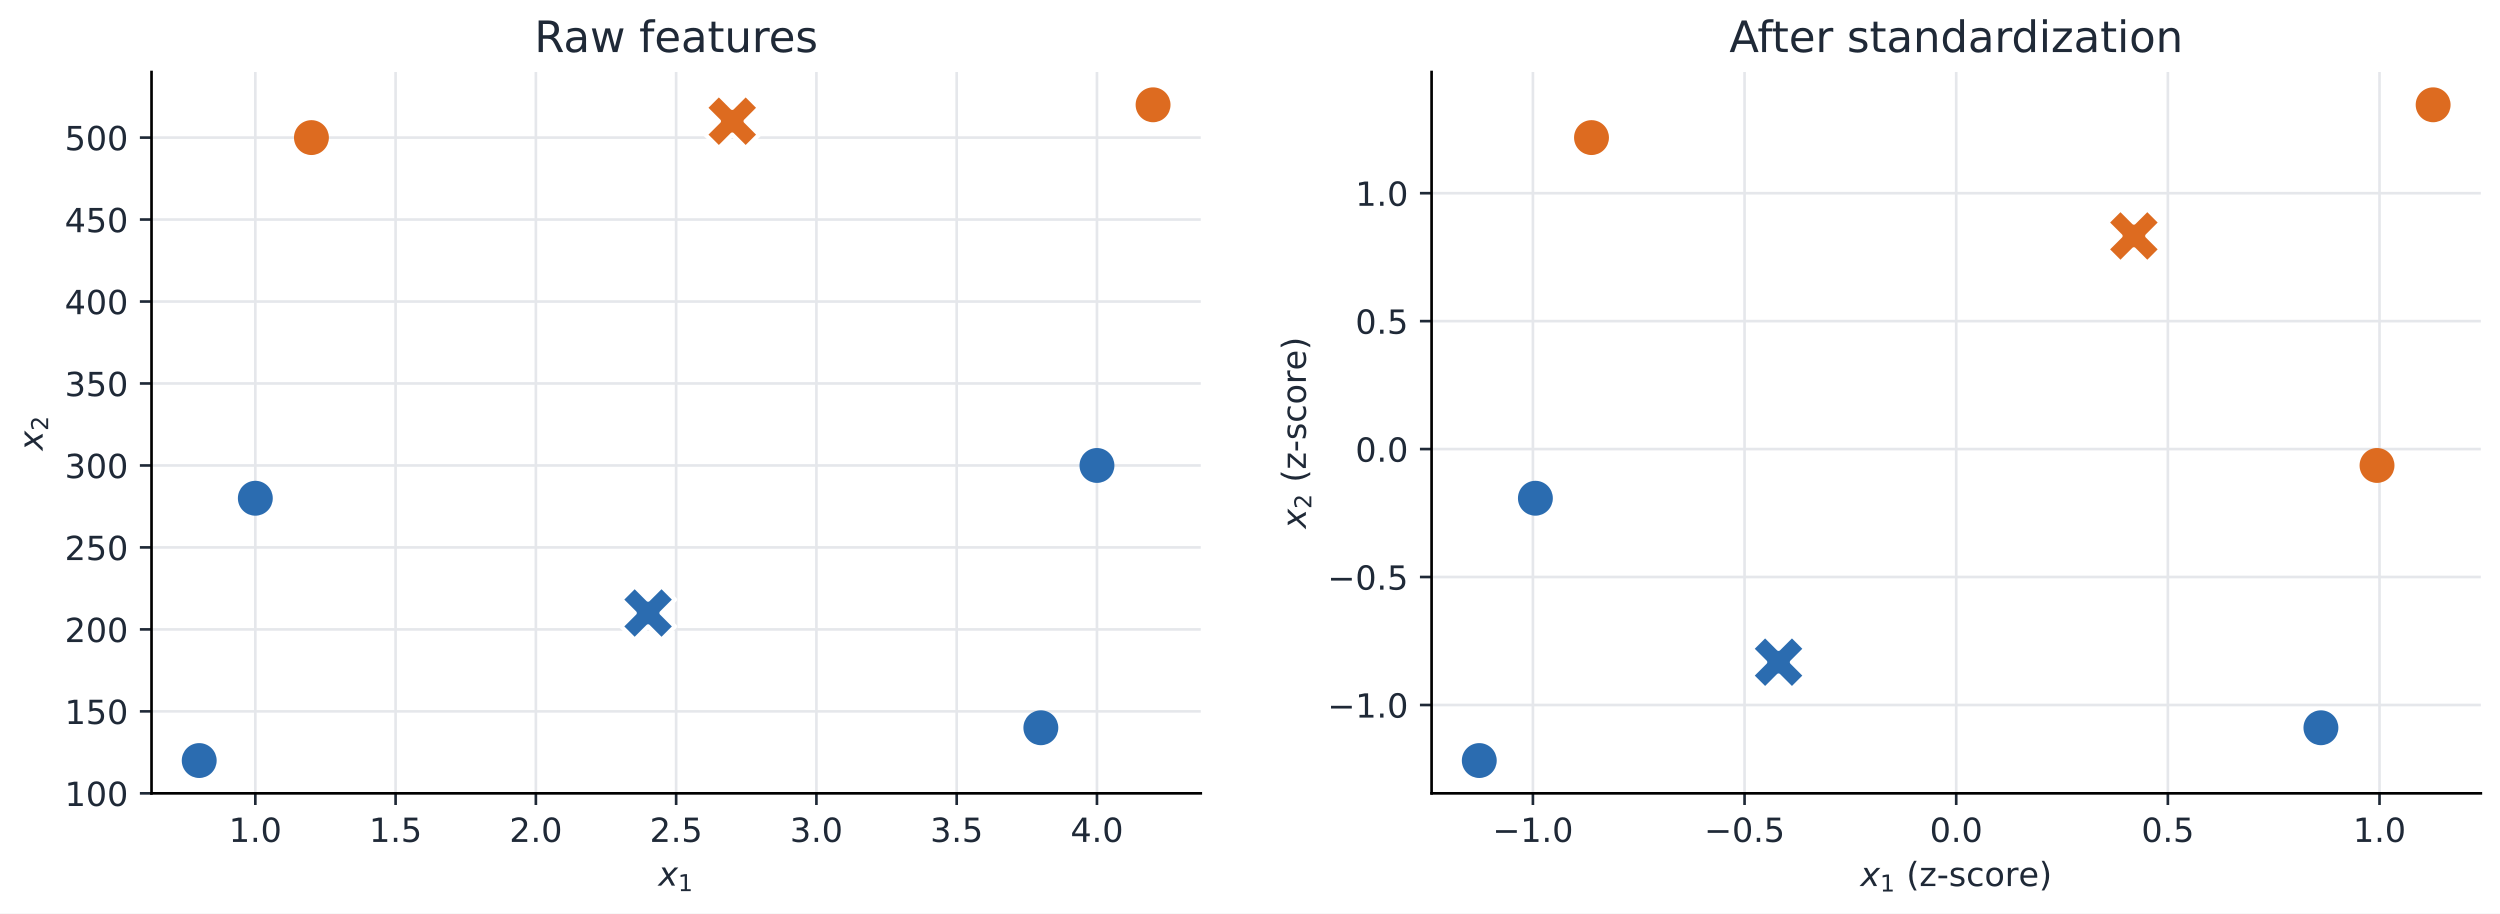
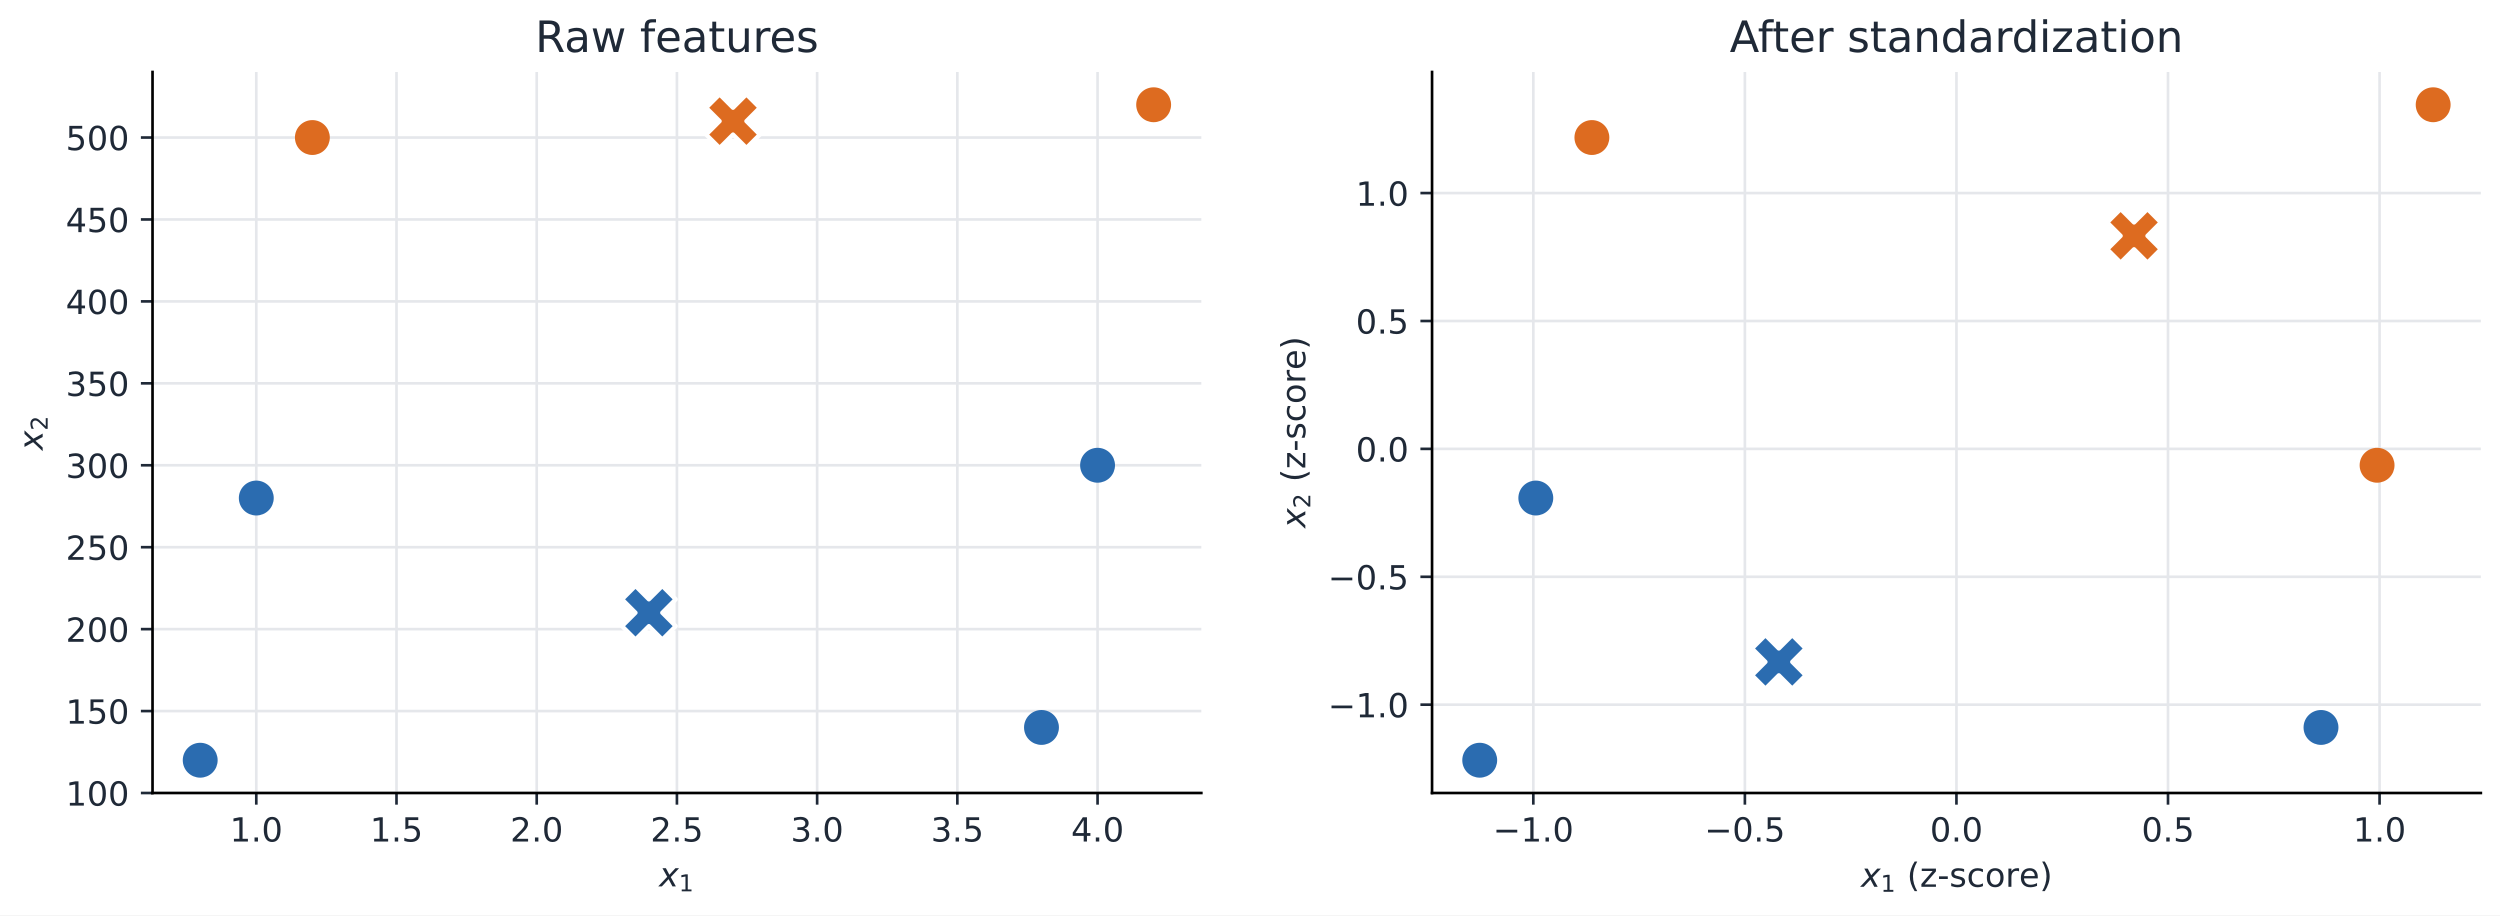
- <svg xmlns="http://www.w3.org/2000/svg" xmlns:xlink="http://www.w3.org/1999/xlink" width="751.126pt" height="274.474pt" viewBox="0 0 751.126 274.474" version="1.1">
+ <svg xmlns="http://www.w3.org/2000/svg" xmlns:xlink="http://www.w3.org/1999/xlink" width="751.447pt" height="275.12pt" viewBox="0 0 751.447 275.12" version="1.1">
  <defs>
    <style type="text/css">*{stroke-linejoin: round; stroke-linecap: butt}</style>
  </defs>
  <g id="figure_1">
    <g id="patch_1">
-       <path d="M 0 274.474  L 751.126 274.474  L 751.126 0  L 0 0  z " style="fill: #ffffff" />
+       <path d="M 0 275.12  L 751.447 275.12  L 751.447 0  L 0 0  z " style="fill: #ffffff" />
    </g>
    <g id="axes_1">
      <g id="patch_2">
-         <path d="M 45.526 238.358  L 360.769 238.358  L 360.769 21.638  L 45.526 21.638  z " style="fill: #ffffff" />
+         <path d="M 45.847 238.358  L 361.091 238.358  L 361.091 21.638  L 45.847 21.638  z " style="fill: #ffffff" />
      </g>
      <g id="matplotlib.axis_1">
        <g id="xtick_1">
          <g id="line2d_1">
-             <path d="M 76.713 238.358  L 76.713 21.638  " clip-path="url(#p719eb3e067)" style="fill: none; stroke: #e5e7eb; stroke-width: 0.8; stroke-linecap: square" />
+             <path d="M 77.035 238.358  L 77.035 21.638  " clip-path="url(#p87a23694d2)" style="fill: none; stroke: #e5e7eb; stroke-width: 0.8; stroke-linecap: square" />
          </g>
          <g id="line2d_2">
            <defs>
-               <path id="me5c1f590dc" d="M 0 0  L 0 3.5  " style="stroke: #1f2937; stroke-width: 0.8" />
+               <path id="m0e31e320d8" d="M 0 0  L 0 3.5  " style="stroke: #1f2937; stroke-width: 0.8" />
            </defs>
            <g>
-               <use xlink:href="#me5c1f590dc" x="76.713" y="238.358" style="fill: #1f2937; stroke: #1f2937; stroke-width: 0.8" />
+               <use xlink:href="#m0e31e320d8" x="77.035" y="238.358" style="fill: #1f2937; stroke: #1f2937; stroke-width: 0.8" />
            </g>
          </g>
          <g id="text_1">
-             <text style="font-size: 10px; font-family: 'DejaVu Sans'; text-anchor: middle; fill: #1f2937" x="76.713" y="252.956" transform="rotate(-0 76.71279 252.9564)">1.0</text>
+             <text style="font-size: 10px; font-family: 'DejaVu Sans'; text-anchor: middle; fill: #1f2937" x="77.035" y="252.956" transform="rotate(-0 77.03467 252.9556)">1.0</text>
          </g>
        </g>
        <g id="xtick_2">
          <g id="line2d_3">
-             <path d="M 118.858 238.358  L 118.858 21.638  " clip-path="url(#p719eb3e067)" style="fill: none; stroke: #e5e7eb; stroke-width: 0.8; stroke-linecap: square" />
+             <path d="M 119.179 238.358  L 119.179 21.638  " clip-path="url(#p87a23694d2)" style="fill: none; stroke: #e5e7eb; stroke-width: 0.8; stroke-linecap: square" />
          </g>
          <g id="line2d_4">
            <g>
-               <use xlink:href="#me5c1f590dc" x="118.858" y="238.358" style="fill: #1f2937; stroke: #1f2937; stroke-width: 0.8" />
+               <use xlink:href="#m0e31e320d8" x="119.179" y="238.358" style="fill: #1f2937; stroke: #1f2937; stroke-width: 0.8" />
            </g>
          </g>
          <g id="text_2">
-             <text style="font-size: 10px; font-family: 'DejaVu Sans'; text-anchor: middle; fill: #1f2937" x="118.858" y="252.956" transform="rotate(-0 118.8576 252.9564)">1.5</text>
+             <text style="font-size: 10px; font-family: 'DejaVu Sans'; text-anchor: middle; fill: #1f2937" x="119.179" y="252.956" transform="rotate(-0 119.1795 252.9556)">1.5</text>
          </g>
        </g>
        <g id="xtick_3">
          <g id="line2d_5">
-             <path d="M 161.002 238.358  L 161.002 21.638  " clip-path="url(#p719eb3e067)" style="fill: none; stroke: #e5e7eb; stroke-width: 0.8; stroke-linecap: square" />
+             <path d="M 161.324 238.358  L 161.324 21.638  " clip-path="url(#p87a23694d2)" style="fill: none; stroke: #e5e7eb; stroke-width: 0.8; stroke-linecap: square" />
          </g>
          <g id="line2d_6">
            <g>
-               <use xlink:href="#me5c1f590dc" x="161.002" y="238.358" style="fill: #1f2937; stroke: #1f2937; stroke-width: 0.8" />
+               <use xlink:href="#m0e31e320d8" x="161.324" y="238.358" style="fill: #1f2937; stroke: #1f2937; stroke-width: 0.8" />
            </g>
          </g>
          <g id="text_3">
-             <text style="font-size: 10px; font-family: 'DejaVu Sans'; text-anchor: middle; fill: #1f2937" x="161.002" y="252.956" transform="rotate(-0 161.0024 252.9564)">2.0</text>
+             <text style="font-size: 10px; font-family: 'DejaVu Sans'; text-anchor: middle; fill: #1f2937" x="161.324" y="252.956" transform="rotate(-0 161.3243 252.9556)">2.0</text>
          </g>
        </g>
        <g id="xtick_4">
          <g id="line2d_7">
-             <path d="M 203.147 238.358  L 203.147 21.638  " clip-path="url(#p719eb3e067)" style="fill: none; stroke: #e5e7eb; stroke-width: 0.8; stroke-linecap: square" />
+             <path d="M 203.469 238.358  L 203.469 21.638  " clip-path="url(#p87a23694d2)" style="fill: none; stroke: #e5e7eb; stroke-width: 0.8; stroke-linecap: square" />
          </g>
          <g id="line2d_8">
            <g>
-               <use xlink:href="#me5c1f590dc" x="203.147" y="238.358" style="fill: #1f2937; stroke: #1f2937; stroke-width: 0.8" />
+               <use xlink:href="#m0e31e320d8" x="203.469" y="238.358" style="fill: #1f2937; stroke: #1f2937; stroke-width: 0.8" />
            </g>
          </g>
          <g id="text_4">
-             <text style="font-size: 10px; font-family: 'DejaVu Sans'; text-anchor: middle; fill: #1f2937" x="203.147" y="252.956" transform="rotate(-0 203.1472 252.9564)">2.5</text>
+             <text style="font-size: 10px; font-family: 'DejaVu Sans'; text-anchor: middle; fill: #1f2937" x="203.469" y="252.956" transform="rotate(-0 203.4691 252.9556)">2.5</text>
          </g>
        </g>
        <g id="xtick_5">
          <g id="line2d_9">
-             <path d="M 245.292 238.358  L 245.292 21.638  " clip-path="url(#p719eb3e067)" style="fill: none; stroke: #e5e7eb; stroke-width: 0.8; stroke-linecap: square" />
+             <path d="M 245.614 238.358  L 245.614 21.638  " clip-path="url(#p87a23694d2)" style="fill: none; stroke: #e5e7eb; stroke-width: 0.8; stroke-linecap: square" />
          </g>
          <g id="line2d_10">
            <g>
-               <use xlink:href="#me5c1f590dc" x="245.292" y="238.358" style="fill: #1f2937; stroke: #1f2937; stroke-width: 0.8" />
+               <use xlink:href="#m0e31e320d8" x="245.614" y="238.358" style="fill: #1f2937; stroke: #1f2937; stroke-width: 0.8" />
            </g>
          </g>
          <g id="text_5">
-             <text style="font-size: 10px; font-family: 'DejaVu Sans'; text-anchor: middle; fill: #1f2937" x="245.292" y="252.956" transform="rotate(-0 245.2921 252.9564)">3.0</text>
+             <text style="font-size: 10px; font-family: 'DejaVu Sans'; text-anchor: middle; fill: #1f2937" x="245.614" y="252.956" transform="rotate(-0 245.6139 252.9556)">3.0</text>
          </g>
        </g>
        <g id="xtick_6">
          <g id="line2d_11">
-             <path d="M 287.437 238.358  L 287.437 21.638  " clip-path="url(#p719eb3e067)" style="fill: none; stroke: #e5e7eb; stroke-width: 0.8; stroke-linecap: square" />
+             <path d="M 287.759 238.358  L 287.759 21.638  " clip-path="url(#p87a23694d2)" style="fill: none; stroke: #e5e7eb; stroke-width: 0.8; stroke-linecap: square" />
          </g>
          <g id="line2d_12">
            <g>
-               <use xlink:href="#me5c1f590dc" x="287.437" y="238.358" style="fill: #1f2937; stroke: #1f2937; stroke-width: 0.8" />
+               <use xlink:href="#m0e31e320d8" x="287.759" y="238.358" style="fill: #1f2937; stroke: #1f2937; stroke-width: 0.8" />
            </g>
          </g>
          <g id="text_6">
-             <text style="font-size: 10px; font-family: 'DejaVu Sans'; text-anchor: middle; fill: #1f2937" x="287.437" y="252.956" transform="rotate(-0 287.4369 252.9564)">3.5</text>
+             <text style="font-size: 10px; font-family: 'DejaVu Sans'; text-anchor: middle; fill: #1f2937" x="287.759" y="252.956" transform="rotate(-0 287.7588 252.9556)">3.5</text>
          </g>
        </g>
        <g id="xtick_7">
          <g id="line2d_13">
-             <path d="M 329.582 238.358  L 329.582 21.638  " clip-path="url(#p719eb3e067)" style="fill: none; stroke: #e5e7eb; stroke-width: 0.8; stroke-linecap: square" />
+             <path d="M 329.904 238.358  L 329.904 21.638  " clip-path="url(#p87a23694d2)" style="fill: none; stroke: #e5e7eb; stroke-width: 0.8; stroke-linecap: square" />
          </g>
          <g id="line2d_14">
            <g>
-               <use xlink:href="#me5c1f590dc" x="329.582" y="238.358" style="fill: #1f2937; stroke: #1f2937; stroke-width: 0.8" />
+               <use xlink:href="#m0e31e320d8" x="329.904" y="238.358" style="fill: #1f2937; stroke: #1f2937; stroke-width: 0.8" />
            </g>
          </g>
          <g id="text_7">
-             <text style="font-size: 10px; font-family: 'DejaVu Sans'; text-anchor: middle; fill: #1f2937" x="329.582" y="252.956" transform="rotate(-0 329.5817 252.9564)">4.0</text>
+             <text style="font-size: 10px; font-family: 'DejaVu Sans'; text-anchor: middle; fill: #1f2937" x="329.904" y="252.956" transform="rotate(-0 329.9036 252.9556)">4.0</text>
          </g>
        </g>
        <g id="text_8">
-           <g style="fill: #1f2937" transform="translate(197.7972 266.6345)">
+           <g style="fill: #1f2937" transform="translate(198.1191 266.9556)">
            <text>
              <tspan x="0" y="-0.531" style="font-style: oblique; font-size: 10px; font-family: 'DejaVu Sans'; fill: #1f2937">x</tspan>
-               <tspan x="5.918" y="1.109" style="font-size: 7px; font-family: 'DejaVu Sans'; fill: #1f2937">1</tspan>
+               <tspan x="5.918" y="0.969" style="font-size: 7px; font-family: 'DejaVu Sans'; fill: #1f2937">1</tspan>
            </text>
          </g>
        </g>
      </g>
      <g id="matplotlib.axis_2">
        <g id="ytick_1">
          <g id="line2d_15">
-             <path d="M 45.526 238.358  L 360.769 238.358  " clip-path="url(#p719eb3e067)" style="fill: none; stroke: #e5e7eb; stroke-width: 0.8; stroke-linecap: square" />
+             <path d="M 45.847 238.358  L 361.091 238.358  " clip-path="url(#p87a23694d2)" style="fill: none; stroke: #e5e7eb; stroke-width: 0.8; stroke-linecap: square" />
          </g>
          <g id="line2d_16">
            <defs>
-               <path id="m6496fb622d" d="M 0 0  L -3.5 0  " style="stroke: #1f2937; stroke-width: 0.8" />
+               <path id="mf69246b121" d="M 0 0  L -3.5 0  " style="stroke: #1f2937; stroke-width: 0.8" />
            </defs>
            <g>
-               <use xlink:href="#m6496fb622d" x="45.526" y="238.358" style="fill: #1f2937; stroke: #1f2937; stroke-width: 0.8" />
+               <use xlink:href="#mf69246b121" x="45.847" y="238.358" style="fill: #1f2937; stroke: #1f2937; stroke-width: 0.8" />
            </g>
          </g>
          <g id="text_9">
-             <text style="font-size: 10px; font-family: 'DejaVu Sans'; text-anchor: end; fill: #1f2937" x="38.526" y="242.157" transform="rotate(-0 38.52562 242.1572)">100</text>
+             <text style="font-size: 10px; font-family: 'DejaVu Sans'; text-anchor: end; fill: #1f2937" x="38.847" y="242.157" transform="rotate(-0 38.8475 242.1568)">100</text>
          </g>
        </g>
        <g id="ytick_2">
          <g id="line2d_17">
-             <path d="M 45.526 213.731  L 360.769 213.731  " clip-path="url(#p719eb3e067)" style="fill: none; stroke: #e5e7eb; stroke-width: 0.8; stroke-linecap: square" />
+             <path d="M 45.847 213.731  L 361.091 213.731  " clip-path="url(#p87a23694d2)" style="fill: none; stroke: #e5e7eb; stroke-width: 0.8; stroke-linecap: square" />
          </g>
          <g id="line2d_18">
            <g>
-               <use xlink:href="#m6496fb622d" x="45.526" y="213.731" style="fill: #1f2937; stroke: #1f2937; stroke-width: 0.8" />
+               <use xlink:href="#mf69246b121" x="45.847" y="213.731" style="fill: #1f2937; stroke: #1f2937; stroke-width: 0.8" />
            </g>
          </g>
          <g id="text_10">
-             <text style="font-size: 10px; font-family: 'DejaVu Sans'; text-anchor: end; fill: #1f2937" x="38.526" y="217.53" transform="rotate(-0 38.52562 217.5299)">150</text>
+             <text style="font-size: 10px; font-family: 'DejaVu Sans'; text-anchor: end; fill: #1f2937" x="38.847" y="217.53" transform="rotate(-0 38.8475 217.5295)">150</text>
          </g>
        </g>
        <g id="ytick_3">
          <g id="line2d_19">
-             <path d="M 45.526 189.103  L 360.769 189.103  " clip-path="url(#p719eb3e067)" style="fill: none; stroke: #e5e7eb; stroke-width: 0.8; stroke-linecap: square" />
+             <path d="M 45.847 189.103  L 361.091 189.103  " clip-path="url(#p87a23694d2)" style="fill: none; stroke: #e5e7eb; stroke-width: 0.8; stroke-linecap: square" />
          </g>
          <g id="line2d_20">
            <g>
-               <use xlink:href="#m6496fb622d" x="45.526" y="189.103" style="fill: #1f2937; stroke: #1f2937; stroke-width: 0.8" />
+               <use xlink:href="#mf69246b121" x="45.847" y="189.103" style="fill: #1f2937; stroke: #1f2937; stroke-width: 0.8" />
            </g>
          </g>
          <g id="text_11">
-             <text style="font-size: 10px; font-family: 'DejaVu Sans'; text-anchor: end; fill: #1f2937" x="38.526" y="192.903" transform="rotate(-0 38.52562 192.9026)">200</text>
+             <text style="font-size: 10px; font-family: 'DejaVu Sans'; text-anchor: end; fill: #1f2937" x="38.847" y="192.902" transform="rotate(-0 38.8475 192.9023)">200</text>
          </g>
        </g>
        <g id="ytick_4">
          <g id="line2d_21">
-             <path d="M 45.526 164.476  L 360.769 164.476  " clip-path="url(#p719eb3e067)" style="fill: none; stroke: #e5e7eb; stroke-width: 0.8; stroke-linecap: square" />
+             <path d="M 45.847 164.476  L 361.091 164.476  " clip-path="url(#p87a23694d2)" style="fill: none; stroke: #e5e7eb; stroke-width: 0.8; stroke-linecap: square" />
          </g>
          <g id="line2d_22">
            <g>
-               <use xlink:href="#m6496fb622d" x="45.526" y="164.476" style="fill: #1f2937; stroke: #1f2937; stroke-width: 0.8" />
+               <use xlink:href="#mf69246b121" x="45.847" y="164.476" style="fill: #1f2937; stroke: #1f2937; stroke-width: 0.8" />
            </g>
          </g>
          <g id="text_12">
-             <text style="font-size: 10px; font-family: 'DejaVu Sans'; text-anchor: end; fill: #1f2937" x="38.526" y="168.275" transform="rotate(-0 38.52562 168.2754)">250</text>
+             <text style="font-size: 10px; font-family: 'DejaVu Sans'; text-anchor: end; fill: #1f2937" x="38.847" y="168.275" transform="rotate(-0 38.8475 168.275)">250</text>
          </g>
        </g>
        <g id="ytick_5">
          <g id="line2d_23">
-             <path d="M 45.526 139.849  L 360.769 139.849  " clip-path="url(#p719eb3e067)" style="fill: none; stroke: #e5e7eb; stroke-width: 0.8; stroke-linecap: square" />
+             <path d="M 45.847 139.849  L 361.091 139.849  " clip-path="url(#p87a23694d2)" style="fill: none; stroke: #e5e7eb; stroke-width: 0.8; stroke-linecap: square" />
          </g>
          <g id="line2d_24">
            <g>
-               <use xlink:href="#m6496fb622d" x="45.526" y="139.849" style="fill: #1f2937; stroke: #1f2937; stroke-width: 0.8" />
+               <use xlink:href="#mf69246b121" x="45.847" y="139.849" style="fill: #1f2937; stroke: #1f2937; stroke-width: 0.8" />
            </g>
          </g>
          <g id="text_13">
-             <text style="font-size: 10px; font-family: 'DejaVu Sans'; text-anchor: end; fill: #1f2937" x="38.526" y="143.648" transform="rotate(-0 38.52562 143.6481)">300</text>
+             <text style="font-size: 10px; font-family: 'DejaVu Sans'; text-anchor: end; fill: #1f2937" x="38.847" y="143.648" transform="rotate(-0 38.8475 143.6477)">300</text>
          </g>
        </g>
        <g id="ytick_6">
          <g id="line2d_25">
-             <path d="M 45.526 115.222  L 360.769 115.222  " clip-path="url(#p719eb3e067)" style="fill: none; stroke: #e5e7eb; stroke-width: 0.8; stroke-linecap: square" />
+             <path d="M 45.847 115.222  L 361.091 115.222  " clip-path="url(#p87a23694d2)" style="fill: none; stroke: #e5e7eb; stroke-width: 0.8; stroke-linecap: square" />
          </g>
          <g id="line2d_26">
            <g>
-               <use xlink:href="#m6496fb622d" x="45.526" y="115.222" style="fill: #1f2937; stroke: #1f2937; stroke-width: 0.8" />
+               <use xlink:href="#mf69246b121" x="45.847" y="115.222" style="fill: #1f2937; stroke: #1f2937; stroke-width: 0.8" />
            </g>
          </g>
          <g id="text_14">
-             <text style="font-size: 10px; font-family: 'DejaVu Sans'; text-anchor: end; fill: #1f2937" x="38.526" y="119.021" transform="rotate(-0 38.52562 119.0208)">350</text>
+             <text style="font-size: 10px; font-family: 'DejaVu Sans'; text-anchor: end; fill: #1f2937" x="38.847" y="119.02" transform="rotate(-0 38.8475 119.0204)">350</text>
          </g>
        </g>
        <g id="ytick_7">
          <g id="line2d_27">
-             <path d="M 45.526 90.594  L 360.769 90.594  " clip-path="url(#p719eb3e067)" style="fill: none; stroke: #e5e7eb; stroke-width: 0.8; stroke-linecap: square" />
+             <path d="M 45.847 90.594  L 361.091 90.594  " clip-path="url(#p87a23694d2)" style="fill: none; stroke: #e5e7eb; stroke-width: 0.8; stroke-linecap: square" />
          </g>
          <g id="line2d_28">
            <g>
-               <use xlink:href="#m6496fb622d" x="45.526" y="90.594" style="fill: #1f2937; stroke: #1f2937; stroke-width: 0.8" />
+               <use xlink:href="#mf69246b121" x="45.847" y="90.594" style="fill: #1f2937; stroke: #1f2937; stroke-width: 0.8" />
            </g>
          </g>
          <g id="text_15">
-             <text style="font-size: 10px; font-family: 'DejaVu Sans'; text-anchor: end; fill: #1f2937" x="38.526" y="94.394" transform="rotate(-0 38.52562 94.39355)">400</text>
+             <text style="font-size: 10px; font-family: 'DejaVu Sans'; text-anchor: end; fill: #1f2937" x="38.847" y="94.393" transform="rotate(-0 38.8475 94.39316)">400</text>
          </g>
        </g>
        <g id="ytick_8">
          <g id="line2d_29">
-             <path d="M 45.526 65.967  L 360.769 65.967  " clip-path="url(#p719eb3e067)" style="fill: none; stroke: #e5e7eb; stroke-width: 0.8; stroke-linecap: square" />
+             <path d="M 45.847 65.967  L 361.091 65.967  " clip-path="url(#p87a23694d2)" style="fill: none; stroke: #e5e7eb; stroke-width: 0.8; stroke-linecap: square" />
          </g>
          <g id="line2d_30">
            <g>
-               <use xlink:href="#m6496fb622d" x="45.526" y="65.967" style="fill: #1f2937; stroke: #1f2937; stroke-width: 0.8" />
+               <use xlink:href="#mf69246b121" x="45.847" y="65.967" style="fill: #1f2937; stroke: #1f2937; stroke-width: 0.8" />
            </g>
          </g>
          <g id="text_16">
-             <text style="font-size: 10px; font-family: 'DejaVu Sans'; text-anchor: end; fill: #1f2937" x="38.526" y="69.766" transform="rotate(-0 38.52562 69.76628)">450</text>
+             <text style="font-size: 10px; font-family: 'DejaVu Sans'; text-anchor: end; fill: #1f2937" x="38.847" y="69.766" transform="rotate(-0 38.8475 69.76589)">450</text>
          </g>
        </g>
        <g id="ytick_9">
          <g id="line2d_31">
-             <path d="M 45.526 41.34  L 360.769 41.34  " clip-path="url(#p719eb3e067)" style="fill: none; stroke: #e5e7eb; stroke-width: 0.8; stroke-linecap: square" />
+             <path d="M 45.847 41.34  L 361.091 41.34  " clip-path="url(#p87a23694d2)" style="fill: none; stroke: #e5e7eb; stroke-width: 0.8; stroke-linecap: square" />
          </g>
          <g id="line2d_32">
            <g>
-               <use xlink:href="#m6496fb622d" x="45.526" y="41.34" style="fill: #1f2937; stroke: #1f2937; stroke-width: 0.8" />
+               <use xlink:href="#mf69246b121" x="45.847" y="41.34" style="fill: #1f2937; stroke: #1f2937; stroke-width: 0.8" />
            </g>
          </g>
          <g id="text_17">
-             <text style="font-size: 10px; font-family: 'DejaVu Sans'; text-anchor: end; fill: #1f2937" x="38.526" y="45.139" transform="rotate(-0 38.52562 45.13901)">500</text>
+             <text style="font-size: 10px; font-family: 'DejaVu Sans'; text-anchor: end; fill: #1f2937" x="38.847" y="45.139" transform="rotate(-0 38.8475 45.13862)">500</text>
          </g>
        </g>
        <g id="text_18">
-           <g style="fill: #1f2937" transform="translate(13.35844 135.348) rotate(-90)">
+           <g style="fill: #1f2937" transform="translate(13.35766 135.348) rotate(-90)">
            <text>
              <tspan x="0" y="-0.531" style="font-style: oblique; font-size: 10px; font-family: 'DejaVu Sans'; fill: #1f2937">x</tspan>
-               <tspan x="5.918" y="1.109" style="font-size: 7px; font-family: 'DejaVu Sans'; fill: #1f2937">2</tspan>
+               <tspan x="5.918" y="0.969" style="font-size: 7px; font-family: 'DejaVu Sans'; fill: #1f2937">2</tspan>
            </text>
          </g>
        </g>
      </g>
      <g id="patch_3">
-         <path d="M 45.526 238.358  L 45.526 21.638  " style="fill: none; stroke: #000000; stroke-width: 0.8; stroke-linejoin: miter; stroke-linecap: square" />
+         <path d="M 45.847 238.358  L 45.847 21.638  " style="fill: none; stroke: #000000; stroke-width: 0.8; stroke-linejoin: miter; stroke-linecap: square" />
      </g>
      <g id="patch_4">
-         <path d="M 45.526 238.358  L 360.769 238.358  " style="fill: none; stroke: #000000; stroke-width: 0.8; stroke-linejoin: miter; stroke-linecap: square" />
+         <path d="M 45.847 238.358  L 361.091 238.358  " style="fill: none; stroke: #000000; stroke-width: 0.8; stroke-linejoin: miter; stroke-linecap: square" />
      </g>
      <g id="PathCollection_1">
        <defs>
-           <path id="m064f586ea5" d="M 0 4.743  C 1.258 4.743 2.465 4.244 3.354 3.354  C 4.244 2.465 4.743 1.258 4.743 0  C 4.743 -1.258 4.244 -2.465 3.354 -3.354  C 2.465 -4.244 1.258 -4.743 0 -4.743  C -1.258 -4.743 -2.465 -4.244 -3.354 -3.354  C -4.244 -2.465 -4.743 -1.258 -4.743 0  C -4.743 1.258 -4.244 2.465 -3.354 3.354  C -2.465 4.244 -1.258 4.743 0 4.743  z " style="stroke: #2b6cb0" />
+           <path id="m461bbebb31" d="M 0 4.743  C 1.258 4.743 2.465 4.244 3.354 3.354  C 4.244 2.465 4.743 1.258 4.743 0  C 4.743 -1.258 4.244 -2.465 3.354 -3.354  C 2.465 -4.244 1.258 -4.743 0 -4.743  C -1.258 -4.743 -2.465 -4.244 -3.354 -3.354  C -4.244 -2.465 -4.743 -1.258 -4.743 0  C -4.743 1.258 -4.244 2.465 -3.354 3.354  C -2.465 4.244 -1.258 4.743 0 4.743  z " style="stroke: #2b6cb0" />
        </defs>
-         <g clip-path="url(#p719eb3e067)">
-           <use xlink:href="#m064f586ea5" x="59.855" y="228.507" style="fill: #2b6cb0; stroke: #2b6cb0" />
-           <use xlink:href="#m064f586ea5" x="76.713" y="149.7" style="fill: #2b6cb0; stroke: #2b6cb0" />
-           <use xlink:href="#m064f586ea5" x="312.724" y="218.656" style="fill: #2b6cb0; stroke: #2b6cb0" />
-           <use xlink:href="#m064f586ea5" x="329.582" y="139.849" style="fill: #2b6cb0; stroke: #2b6cb0" />
+         <g clip-path="url(#p87a23694d2)">
+           <use xlink:href="#m461bbebb31" x="60.177" y="228.507" style="fill: #2b6cb0; stroke: #2b6cb0" />
+           <use xlink:href="#m461bbebb31" x="77.035" y="149.7" style="fill: #2b6cb0; stroke: #2b6cb0" />
+           <use xlink:href="#m461bbebb31" x="313.046" y="218.656" style="fill: #2b6cb0; stroke: #2b6cb0" />
+           <use xlink:href="#m461bbebb31" x="329.904" y="139.849" style="fill: #2b6cb0; stroke: #2b6cb0" />
        </g>
      </g>
      <g id="PathCollection_2">
        <defs>
-           <path id="mfffd049076" d="M 0 4.743  C 1.258 4.743 2.465 4.244 3.354 3.354  C 4.244 2.465 4.743 1.258 4.743 0  C 4.743 -1.258 4.244 -2.465 3.354 -3.354  C 2.465 -4.244 1.258 -4.743 0 -4.743  C -1.258 -4.743 -2.465 -4.244 -3.354 -3.354  C -4.244 -2.465 -4.743 -1.258 -4.743 0  C -4.743 1.258 -4.244 2.465 -3.354 3.354  C -2.465 4.244 -1.258 4.743 0 4.743  z " style="stroke: #dd6b20" />
+           <path id="m12ca379060" d="M 0 4.743  C 1.258 4.743 2.465 4.244 3.354 3.354  C 4.244 2.465 4.743 1.258 4.743 0  C 4.743 -1.258 4.244 -2.465 3.354 -3.354  C 2.465 -4.244 1.258 -4.743 0 -4.743  C -1.258 -4.743 -2.465 -4.244 -3.354 -3.354  C -4.244 -2.465 -4.743 -1.258 -4.743 0  C -4.743 1.258 -4.244 2.465 -3.354 3.354  C -2.465 4.244 -1.258 4.743 0 4.743  z " style="stroke: #dd6b20" />
        </defs>
-         <g clip-path="url(#p719eb3e067)">
-           <use xlink:href="#mfffd049076" x="93.571" y="41.34" style="fill: #dd6b20; stroke: #dd6b20" />
-           <use xlink:href="#mfffd049076" x="346.44" y="31.489" style="fill: #dd6b20; stroke: #dd6b20" />
+         <g clip-path="url(#p87a23694d2)">
+           <use xlink:href="#m12ca379060" x="93.893" y="41.34" style="fill: #dd6b20; stroke: #dd6b20" />
+           <use xlink:href="#m12ca379060" x="346.762" y="31.489" style="fill: #dd6b20; stroke: #dd6b20" />
        </g>
      </g>
      <g id="text_19">
-         <text style="font-size: 13px; font-family: 'DejaVu Sans'; text-anchor: middle; fill: #1f2937" x="203.147" y="15.638" transform="rotate(-0 203.1472 15.63797)">Raw features</text>
+         <text style="font-size: 13px; font-family: 'DejaVu Sans'; text-anchor: middle; fill: #1f2937" x="203.469" y="15.638" transform="rotate(-0 203.4691 15.63797)">Raw features</text>
      </g>
      <g id="PathCollection_3">
        <defs>
-           <path id="mf3bcd9163a" d="M -4.031 8.062  L 0 4.031  L 4.031 8.062  L 8.062 4.031  L 4.031 0  L 8.062 -4.031  L 4.031 -8.062  L 0 -4.031  L -4.031 -8.062  L -8.062 -4.031  L -4.031 0  L -8.062 4.031  z " style="stroke: #ffffff; stroke-width: 1.3" />
+           <path id="m9b02144051" d="M -4.031 8.062  L 0 4.031  L 4.031 8.062  L 8.062 4.031  L 4.031 0  L 8.062 -4.031  L 4.031 -8.062  L 0 -4.031  L -4.031 -8.062  L -8.062 -4.031  L -4.031 0  L -8.062 4.031  z " style="stroke: #ffffff; stroke-width: 1.3" />
        </defs>
-         <g clip-path="url(#p719eb3e067)">
-           <use xlink:href="#mf3bcd9163a" x="194.718" y="184.178" style="fill: #2b6cb0; stroke: #ffffff; stroke-width: 1.3" />
+         <g clip-path="url(#p87a23694d2)">
+           <use xlink:href="#m9b02144051" x="195.04" y="184.178" style="fill: #2b6cb0; stroke: #ffffff; stroke-width: 1.3" />
        </g>
      </g>
      <g id="PathCollection_4">
        <defs>
-           <path id="md1ba5d6d42" d="M -4.031 8.062  L 0 4.031  L 4.031 8.062  L 8.062 4.031  L 4.031 0  L 8.062 -4.031  L 4.031 -8.062  L 0 -4.031  L -4.031 -8.062  L -8.062 -4.031  L -4.031 0  L -8.062 4.031  z " style="stroke: #ffffff; stroke-width: 1.3" />
+           <path id="m4a90f67adb" d="M -4.031 8.062  L 0 4.031  L 4.031 8.062  L 8.062 4.031  L 4.031 0  L 8.062 -4.031  L 4.031 -8.062  L 0 -4.031  L -4.031 -8.062  L -8.062 -4.031  L -4.031 0  L -8.062 4.031  z " style="stroke: #ffffff; stroke-width: 1.3" />
        </defs>
-         <g clip-path="url(#p719eb3e067)">
-           <use xlink:href="#md1ba5d6d42" x="220.005" y="36.414" style="fill: #dd6b20; stroke: #ffffff; stroke-width: 1.3" />
+         <g clip-path="url(#p87a23694d2)">
+           <use xlink:href="#m4a90f67adb" x="220.327" y="36.414" style="fill: #dd6b20; stroke: #ffffff; stroke-width: 1.3" />
        </g>
      </g>
    </g>
    <g id="axes_2">
      <g id="patch_5">
-         <path d="M 430.122 238.358  L 745.366 238.358  L 745.366 21.638  L 430.122 21.638  z " style="fill: #ffffff" />
+         <path d="M 430.444 238.358  L 745.688 238.358  L 745.688 21.638  L 430.444 21.638  z " style="fill: #ffffff" />
      </g>
      <g id="matplotlib.axis_3">
        <g id="xtick_8">
          <g id="line2d_33">
-             <path d="M 460.563 238.358  L 460.563 21.638  " clip-path="url(#pa911b2516a)" style="fill: none; stroke: #e5e7eb; stroke-width: 0.8; stroke-linecap: square" />
+             <path d="M 460.884 238.358  L 460.884 21.638  " clip-path="url(#pfbbc6e84da)" style="fill: none; stroke: #e5e7eb; stroke-width: 0.8; stroke-linecap: square" />
          </g>
          <g id="line2d_34">
            <g>
-               <use xlink:href="#me5c1f590dc" x="460.563" y="238.358" style="fill: #1f2937; stroke: #1f2937; stroke-width: 0.8" />
+               <use xlink:href="#m0e31e320d8" x="460.884" y="238.358" style="fill: #1f2937; stroke: #1f2937; stroke-width: 0.8" />
            </g>
          </g>
          <g id="text_20">
-             <text style="font-size: 10px; font-family: 'DejaVu Sans'; text-anchor: middle; fill: #1f2937" x="460.563" y="252.956" transform="rotate(-0 460.5625 252.9564)">−1.0</text>
+             <text style="font-size: 10px; font-family: 'DejaVu Sans'; text-anchor: middle; fill: #1f2937" x="460.884" y="252.956" transform="rotate(-0 460.8844 252.9556)">−1.0</text>
          </g>
        </g>
        <g id="xtick_9">
          <g id="line2d_35">
-             <path d="M 524.153 238.358  L 524.153 21.638  " clip-path="url(#pa911b2516a)" style="fill: none; stroke: #e5e7eb; stroke-width: 0.8; stroke-linecap: square" />
+             <path d="M 524.475 238.358  L 524.475 21.638  " clip-path="url(#pfbbc6e84da)" style="fill: none; stroke: #e5e7eb; stroke-width: 0.8; stroke-linecap: square" />
          </g>
          <g id="line2d_36">
            <g>
-               <use xlink:href="#me5c1f590dc" x="524.153" y="238.358" style="fill: #1f2937; stroke: #1f2937; stroke-width: 0.8" />
+               <use xlink:href="#m0e31e320d8" x="524.475" y="238.358" style="fill: #1f2937; stroke: #1f2937; stroke-width: 0.8" />
            </g>
          </g>
          <g id="text_21">
-             <text style="font-size: 10px; font-family: 'DejaVu Sans'; text-anchor: middle; fill: #1f2937" x="524.153" y="252.956" transform="rotate(-0 524.1533 252.9564)">−0.5</text>
+             <text style="font-size: 10px; font-family: 'DejaVu Sans'; text-anchor: middle; fill: #1f2937" x="524.475" y="252.956" transform="rotate(-0 524.4751 252.9556)">−0.5</text>
          </g>
        </g>
        <g id="xtick_10">
          <g id="line2d_37">
-             <path d="M 587.744 238.358  L 587.744 21.638  " clip-path="url(#pa911b2516a)" style="fill: none; stroke: #e5e7eb; stroke-width: 0.8; stroke-linecap: square" />
+             <path d="M 588.066 238.358  L 588.066 21.638  " clip-path="url(#pfbbc6e84da)" style="fill: none; stroke: #e5e7eb; stroke-width: 0.8; stroke-linecap: square" />
          </g>
          <g id="line2d_38">
            <g>
-               <use xlink:href="#me5c1f590dc" x="587.744" y="238.358" style="fill: #1f2937; stroke: #1f2937; stroke-width: 0.8" />
+               <use xlink:href="#m0e31e320d8" x="588.066" y="238.358" style="fill: #1f2937; stroke: #1f2937; stroke-width: 0.8" />
            </g>
          </g>
          <g id="text_22">
-             <text style="font-size: 10px; font-family: 'DejaVu Sans'; text-anchor: middle; fill: #1f2937" x="587.744" y="252.956" transform="rotate(-0 587.744 252.9564)">0.0</text>
+             <text style="font-size: 10px; font-family: 'DejaVu Sans'; text-anchor: middle; fill: #1f2937" x="588.066" y="252.956" transform="rotate(-0 588.0659 252.9556)">0.0</text>
          </g>
        </g>
        <g id="xtick_11">
          <g id="line2d_39">
-             <path d="M 651.335 238.358  L 651.335 21.638  " clip-path="url(#pa911b2516a)" style="fill: none; stroke: #e5e7eb; stroke-width: 0.8; stroke-linecap: square" />
+             <path d="M 651.657 238.358  L 651.657 21.638  " clip-path="url(#pfbbc6e84da)" style="fill: none; stroke: #e5e7eb; stroke-width: 0.8; stroke-linecap: square" />
          </g>
          <g id="line2d_40">
            <g>
-               <use xlink:href="#me5c1f590dc" x="651.335" y="238.358" style="fill: #1f2937; stroke: #1f2937; stroke-width: 0.8" />
+               <use xlink:href="#m0e31e320d8" x="651.657" y="238.358" style="fill: #1f2937; stroke: #1f2937; stroke-width: 0.8" />
            </g>
          </g>
          <g id="text_23">
-             <text style="font-size: 10px; font-family: 'DejaVu Sans'; text-anchor: middle; fill: #1f2937" x="651.335" y="252.956" transform="rotate(-0 651.3347 252.9564)">0.5</text>
+             <text style="font-size: 10px; font-family: 'DejaVu Sans'; text-anchor: middle; fill: #1f2937" x="651.657" y="252.956" transform="rotate(-0 651.6566 252.9556)">0.5</text>
          </g>
        </g>
        <g id="xtick_12">
          <g id="line2d_41">
-             <path d="M 714.925 238.358  L 714.925 21.638  " clip-path="url(#pa911b2516a)" style="fill: none; stroke: #e5e7eb; stroke-width: 0.8; stroke-linecap: square" />
+             <path d="M 715.247 238.358  L 715.247 21.638  " clip-path="url(#pfbbc6e84da)" style="fill: none; stroke: #e5e7eb; stroke-width: 0.8; stroke-linecap: square" />
          </g>
          <g id="line2d_42">
            <g>
-               <use xlink:href="#me5c1f590dc" x="714.925" y="238.358" style="fill: #1f2937; stroke: #1f2937; stroke-width: 0.8" />
+               <use xlink:href="#m0e31e320d8" x="715.247" y="238.358" style="fill: #1f2937; stroke: #1f2937; stroke-width: 0.8" />
            </g>
          </g>
          <g id="text_24">
-             <text style="font-size: 10px; font-family: 'DejaVu Sans'; text-anchor: middle; fill: #1f2937" x="714.925" y="252.956" transform="rotate(-0 714.9255 252.9564)">1.0</text>
+             <text style="font-size: 10px; font-family: 'DejaVu Sans'; text-anchor: middle; fill: #1f2937" x="715.247" y="252.956" transform="rotate(-0 715.2474 252.9556)">1.0</text>
          </g>
        </g>
        <g id="text_25">
-           <g style="fill: #1f2937" transform="translate(558.944 266.6345)">
+           <g style="fill: #1f2937" transform="translate(559.3659 266.958)">
            <text>
              <tspan x="0" y="-0.406" style="font-style: oblique; font-size: 10px; font-family: 'DejaVu Sans'; fill: #1f2937">x</tspan>
-               <tspan x="5.918" y="1.234" style="font-size: 7px; font-family: 'DejaVu Sans'; fill: #1f2937">1</tspan>
+               <tspan x="5.918" y="1.094" style="font-size: 7px; font-family: 'DejaVu Sans'; fill: #1f2937">1</tspan>
              <tspan x="10.645" y="-0.406" style="font-size: 10px; font-family: 'DejaVu Sans'; fill: #1f2937"> </tspan>
              <tspan x="13.824" y="-0.406" style="font-size: 10px; font-family: 'DejaVu Sans'; fill: #1f2937">(</tspan>
              <tspan x="17.725" y="-0.406" style="font-size: 10px; font-family: 'DejaVu Sans'; fill: #1f2937">z</tspan>
              <tspan x="22.974" y="-0.406" style="font-size: 10px; font-family: 'DejaVu Sans'; fill: #1f2937">-</tspan>
              <tspan x="26.583" y="-0.406" style="font-size: 10px; font-family: 'DejaVu Sans'; fill: #1f2937">s</tspan>
              <tspan x="31.792" y="-0.406" style="font-size: 10px; font-family: 'DejaVu Sans'; fill: #1f2937">c</tspan>
              <tspan x="37.291" y="-0.406" style="font-size: 10px; font-family: 'DejaVu Sans'; fill: #1f2937">o</tspan>
              <tspan x="43.409" y="-0.406" style="font-size: 10px; font-family: 'DejaVu Sans'; fill: #1f2937">r</tspan>
              <tspan x="47.52" y="-0.406" style="font-size: 10px; font-family: 'DejaVu Sans'; fill: #1f2937">e</tspan>
              <tspan x="53.672" y="-0.406" style="font-size: 10px; font-family: 'DejaVu Sans'; fill: #1f2937">)</tspan>
            </text>
          </g>
        </g>
      </g>
      <g id="matplotlib.axis_4">
        <g id="ytick_10">
          <g id="line2d_43">
-             <path d="M 430.122 211.809  L 745.366 211.809  " clip-path="url(#pa911b2516a)" style="fill: none; stroke: #e5e7eb; stroke-width: 0.8; stroke-linecap: square" />
+             <path d="M 430.444 211.809  L 745.688 211.809  " clip-path="url(#pfbbc6e84da)" style="fill: none; stroke: #e5e7eb; stroke-width: 0.8; stroke-linecap: square" />
          </g>
          <g id="line2d_44">
            <g>
-               <use xlink:href="#m6496fb622d" x="430.122" y="211.809" style="fill: #1f2937; stroke: #1f2937; stroke-width: 0.8" />
+               <use xlink:href="#mf69246b121" x="430.444" y="211.809" style="fill: #1f2937; stroke: #1f2937; stroke-width: 0.8" />
            </g>
          </g>
          <g id="text_26">
-             <text style="font-size: 10px; font-family: 'DejaVu Sans'; text-anchor: end; fill: #1f2937" x="423.122" y="215.608" transform="rotate(-0 423.1224 215.6081)">−1.0</text>
+             <text style="font-size: 10px; font-family: 'DejaVu Sans'; text-anchor: end; fill: #1f2937" x="423.444" y="215.608" transform="rotate(-0 423.4443 215.6077)">−1.0</text>
          </g>
        </g>
        <g id="ytick_11">
          <g id="line2d_45">
-             <path d="M 430.122 173.366  L 745.366 173.366  " clip-path="url(#pa911b2516a)" style="fill: none; stroke: #e5e7eb; stroke-width: 0.8; stroke-linecap: square" />
+             <path d="M 430.444 173.366  L 745.688 173.366  " clip-path="url(#pfbbc6e84da)" style="fill: none; stroke: #e5e7eb; stroke-width: 0.8; stroke-linecap: square" />
          </g>
          <g id="line2d_46">
            <g>
-               <use xlink:href="#m6496fb622d" x="430.122" y="173.366" style="fill: #1f2937; stroke: #1f2937; stroke-width: 0.8" />
+               <use xlink:href="#mf69246b121" x="430.444" y="173.366" style="fill: #1f2937; stroke: #1f2937; stroke-width: 0.8" />
            </g>
          </g>
          <g id="text_27">
-             <text style="font-size: 10px; font-family: 'DejaVu Sans'; text-anchor: end; fill: #1f2937" x="423.122" y="177.165" transform="rotate(-0 423.1224 177.1654)">−0.5</text>
+             <text style="font-size: 10px; font-family: 'DejaVu Sans'; text-anchor: end; fill: #1f2937" x="423.444" y="177.165" transform="rotate(-0 423.4443 177.165)">−0.5</text>
          </g>
        </g>
        <g id="ytick_12">
          <g id="line2d_47">
-             <path d="M 430.122 134.923  L 745.366 134.923  " clip-path="url(#pa911b2516a)" style="fill: none; stroke: #e5e7eb; stroke-width: 0.8; stroke-linecap: square" />
+             <path d="M 430.444 134.923  L 745.688 134.923  " clip-path="url(#pfbbc6e84da)" style="fill: none; stroke: #e5e7eb; stroke-width: 0.8; stroke-linecap: square" />
          </g>
          <g id="line2d_48">
            <g>
-               <use xlink:href="#m6496fb622d" x="430.122" y="134.923" style="fill: #1f2937; stroke: #1f2937; stroke-width: 0.8" />
+               <use xlink:href="#mf69246b121" x="430.444" y="134.923" style="fill: #1f2937; stroke: #1f2937; stroke-width: 0.8" />
            </g>
          </g>
          <g id="text_28">
-             <text style="font-size: 10px; font-family: 'DejaVu Sans'; text-anchor: end; fill: #1f2937" x="423.122" y="138.723" transform="rotate(-0 423.1224 138.7226)">0.0</text>
+             <text style="font-size: 10px; font-family: 'DejaVu Sans'; text-anchor: end; fill: #1f2937" x="423.444" y="138.722" transform="rotate(-0 423.4443 138.7223)">0.0</text>
          </g>
        </g>
        <g id="ytick_13">
          <g id="line2d_49">
-             <path d="M 430.122 96.481  L 745.366 96.481  " clip-path="url(#pa911b2516a)" style="fill: none; stroke: #e5e7eb; stroke-width: 0.8; stroke-linecap: square" />
+             <path d="M 430.444 96.481  L 745.688 96.481  " clip-path="url(#pfbbc6e84da)" style="fill: none; stroke: #e5e7eb; stroke-width: 0.8; stroke-linecap: square" />
          </g>
          <g id="line2d_50">
            <g>
-               <use xlink:href="#m6496fb622d" x="430.122" y="96.481" style="fill: #1f2937; stroke: #1f2937; stroke-width: 0.8" />
+               <use xlink:href="#mf69246b121" x="430.444" y="96.481" style="fill: #1f2937; stroke: #1f2937; stroke-width: 0.8" />
            </g>
          </g>
          <g id="text_29">
-             <text style="font-size: 10px; font-family: 'DejaVu Sans'; text-anchor: end; fill: #1f2937" x="423.122" y="100.28" transform="rotate(-0 423.1224 100.2799)">0.5</text>
+             <text style="font-size: 10px; font-family: 'DejaVu Sans'; text-anchor: end; fill: #1f2937" x="423.444" y="100.28" transform="rotate(-0 423.4443 100.2795)">0.5</text>
          </g>
        </g>
        <g id="ytick_14">
          <g id="line2d_51">
-             <path d="M 430.122 58.038  L 745.366 58.038  " clip-path="url(#pa911b2516a)" style="fill: none; stroke: #e5e7eb; stroke-width: 0.8; stroke-linecap: square" />
+             <path d="M 430.444 58.038  L 745.688 58.038  " clip-path="url(#pfbbc6e84da)" style="fill: none; stroke: #e5e7eb; stroke-width: 0.8; stroke-linecap: square" />
          </g>
          <g id="line2d_52">
            <g>
-               <use xlink:href="#m6496fb622d" x="430.122" y="58.038" style="fill: #1f2937; stroke: #1f2937; stroke-width: 0.8" />
+               <use xlink:href="#mf69246b121" x="430.444" y="58.038" style="fill: #1f2937; stroke: #1f2937; stroke-width: 0.8" />
            </g>
          </g>
          <g id="text_30">
-             <text style="font-size: 10px; font-family: 'DejaVu Sans'; text-anchor: end; fill: #1f2937" x="423.122" y="61.837" transform="rotate(-0 423.1224 61.83715)">1.0</text>
+             <text style="font-size: 10px; font-family: 'DejaVu Sans'; text-anchor: end; fill: #1f2937" x="423.444" y="61.837" transform="rotate(-0 423.4443 61.83676)">1.0</text>
          </g>
        </g>
        <g id="text_31">
-           <g style="fill: #1f2937" transform="translate(392.7599 158.798) rotate(-90)">
+           <g style="fill: #1f2937" transform="translate(392.7591 158.698) rotate(-90)">
            <text>
              <tspan x="0" y="-0.406" style="font-style: oblique; font-size: 10px; font-family: 'DejaVu Sans'; fill: #1f2937">x</tspan>
-               <tspan x="5.918" y="1.234" style="font-size: 7px; font-family: 'DejaVu Sans'; fill: #1f2937">2</tspan>
+               <tspan x="5.918" y="1.094" style="font-size: 7px; font-family: 'DejaVu Sans'; fill: #1f2937">2</tspan>
              <tspan x="10.645" y="-0.406" style="font-size: 10px; font-family: 'DejaVu Sans'; fill: #1f2937"> </tspan>
              <tspan x="13.824" y="-0.406" style="font-size: 10px; font-family: 'DejaVu Sans'; fill: #1f2937">(</tspan>
              <tspan x="17.725" y="-0.406" style="font-size: 10px; font-family: 'DejaVu Sans'; fill: #1f2937">z</tspan>
              <tspan x="22.974" y="-0.406" style="font-size: 10px; font-family: 'DejaVu Sans'; fill: #1f2937">-</tspan>
              <tspan x="26.583" y="-0.406" style="font-size: 10px; font-family: 'DejaVu Sans'; fill: #1f2937">s</tspan>
              <tspan x="31.792" y="-0.406" style="font-size: 10px; font-family: 'DejaVu Sans'; fill: #1f2937">c</tspan>
              <tspan x="37.291" y="-0.406" style="font-size: 10px; font-family: 'DejaVu Sans'; fill: #1f2937">o</tspan>
              <tspan x="43.409" y="-0.406" style="font-size: 10px; font-family: 'DejaVu Sans'; fill: #1f2937">r</tspan>
              <tspan x="47.52" y="-0.406" style="font-size: 10px; font-family: 'DejaVu Sans'; fill: #1f2937">e</tspan>
              <tspan x="53.672" y="-0.406" style="font-size: 10px; font-family: 'DejaVu Sans'; fill: #1f2937">)</tspan>
            </text>
          </g>
        </g>
      </g>
      <g id="patch_6">
-         <path d="M 430.122 238.358  L 430.122 21.638  " style="fill: none; stroke: #000000; stroke-width: 0.8; stroke-linejoin: miter; stroke-linecap: square" />
+         <path d="M 430.444 238.358  L 430.444 21.638  " style="fill: none; stroke: #000000; stroke-width: 0.8; stroke-linejoin: miter; stroke-linecap: square" />
      </g>
      <g id="patch_7">
-         <path d="M 430.122 238.358  L 745.366 238.358  " style="fill: none; stroke: #000000; stroke-width: 0.8; stroke-linejoin: miter; stroke-linecap: square" />
+         <path d="M 430.444 238.358  L 745.688 238.358  " style="fill: none; stroke: #000000; stroke-width: 0.8; stroke-linejoin: miter; stroke-linecap: square" />
      </g>
      <g id="PathCollection_5">
-         <g clip-path="url(#pa911b2516a)">
-           <use xlink:href="#m064f586ea5" x="444.452" y="228.507" style="fill: #2b6cb0; stroke: #2b6cb0" />
-           <use xlink:href="#m064f586ea5" x="461.31" y="149.7" style="fill: #2b6cb0; stroke: #2b6cb0" />
-           <use xlink:href="#m064f586ea5" x="697.321" y="218.656" style="fill: #2b6cb0; stroke: #2b6cb0" />
+         <g clip-path="url(#pfbbc6e84da)">
+           <use xlink:href="#m461bbebb31" x="444.773" y="228.507" style="fill: #2b6cb0; stroke: #2b6cb0" />
+           <use xlink:href="#m461bbebb31" x="461.631" y="149.7" style="fill: #2b6cb0; stroke: #2b6cb0" />
+           <use xlink:href="#m461bbebb31" x="697.642" y="218.656" style="fill: #2b6cb0; stroke: #2b6cb0" />
        </g>
      </g>
      <g id="PathCollection_6">
-         <g clip-path="url(#pa911b2516a)">
-           <use xlink:href="#mfffd049076" x="478.167" y="41.34" style="fill: #dd6b20; stroke: #dd6b20" />
-           <use xlink:href="#mfffd049076" x="714.178" y="139.849" style="fill: #dd6b20; stroke: #dd6b20" />
-           <use xlink:href="#mfffd049076" x="731.036" y="31.489" style="fill: #dd6b20; stroke: #dd6b20" />
+         <g clip-path="url(#pfbbc6e84da)">
+           <use xlink:href="#m12ca379060" x="478.489" y="41.34" style="fill: #dd6b20; stroke: #dd6b20" />
+           <use xlink:href="#m12ca379060" x="714.5" y="139.849" style="fill: #dd6b20; stroke: #dd6b20" />
+           <use xlink:href="#m12ca379060" x="731.358" y="31.489" style="fill: #dd6b20; stroke: #dd6b20" />
        </g>
      </g>
      <g id="text_32">
-         <text style="font-size: 13px; font-family: 'DejaVu Sans'; text-anchor: middle; fill: #1f2937" x="587.744" y="15.638" transform="rotate(-0 587.744 15.63797)">After standardization</text>
+         <text style="font-size: 13px; font-family: 'DejaVu Sans'; text-anchor: middle; fill: #1f2937" x="588.066" y="15.638" transform="rotate(-0 588.0659 15.63797)">After standardization</text>
      </g>
      <g id="PathCollection_7">
-         <g clip-path="url(#pa911b2516a)">
-           <use xlink:href="#mf3bcd9163a" x="534.361" y="198.954" style="fill: #2b6cb0; stroke: #ffffff; stroke-width: 1.3" />
+         <g clip-path="url(#pfbbc6e84da)">
+           <use xlink:href="#m9b02144051" x="534.682" y="198.954" style="fill: #2b6cb0; stroke: #ffffff; stroke-width: 1.3" />
        </g>
      </g>
      <g id="PathCollection_8">
-         <g clip-path="url(#pa911b2516a)">
-           <use xlink:href="#md1ba5d6d42" x="641.127" y="70.893" style="fill: #dd6b20; stroke: #ffffff; stroke-width: 1.3" />
+         <g clip-path="url(#pfbbc6e84da)">
+           <use xlink:href="#m4a90f67adb" x="641.449" y="70.893" style="fill: #dd6b20; stroke: #ffffff; stroke-width: 1.3" />
        </g>
      </g>
    </g>
  </g>
  <defs>
-     <clipPath id="p719eb3e067">
-       <rect x="45.526" y="21.638" width="315.243" height="216.72" />
+     <clipPath id="p87a23694d2">
+       <rect x="45.847" y="21.638" width="315.243" height="216.72" />
    </clipPath>
-     <clipPath id="pa911b2516a">
-       <rect x="430.122" y="21.638" width="315.243" height="216.72" />
+     <clipPath id="pfbbc6e84da">
+       <rect x="430.444" y="21.638" width="315.243" height="216.72" />
    </clipPath>
  </defs>
</svg>
